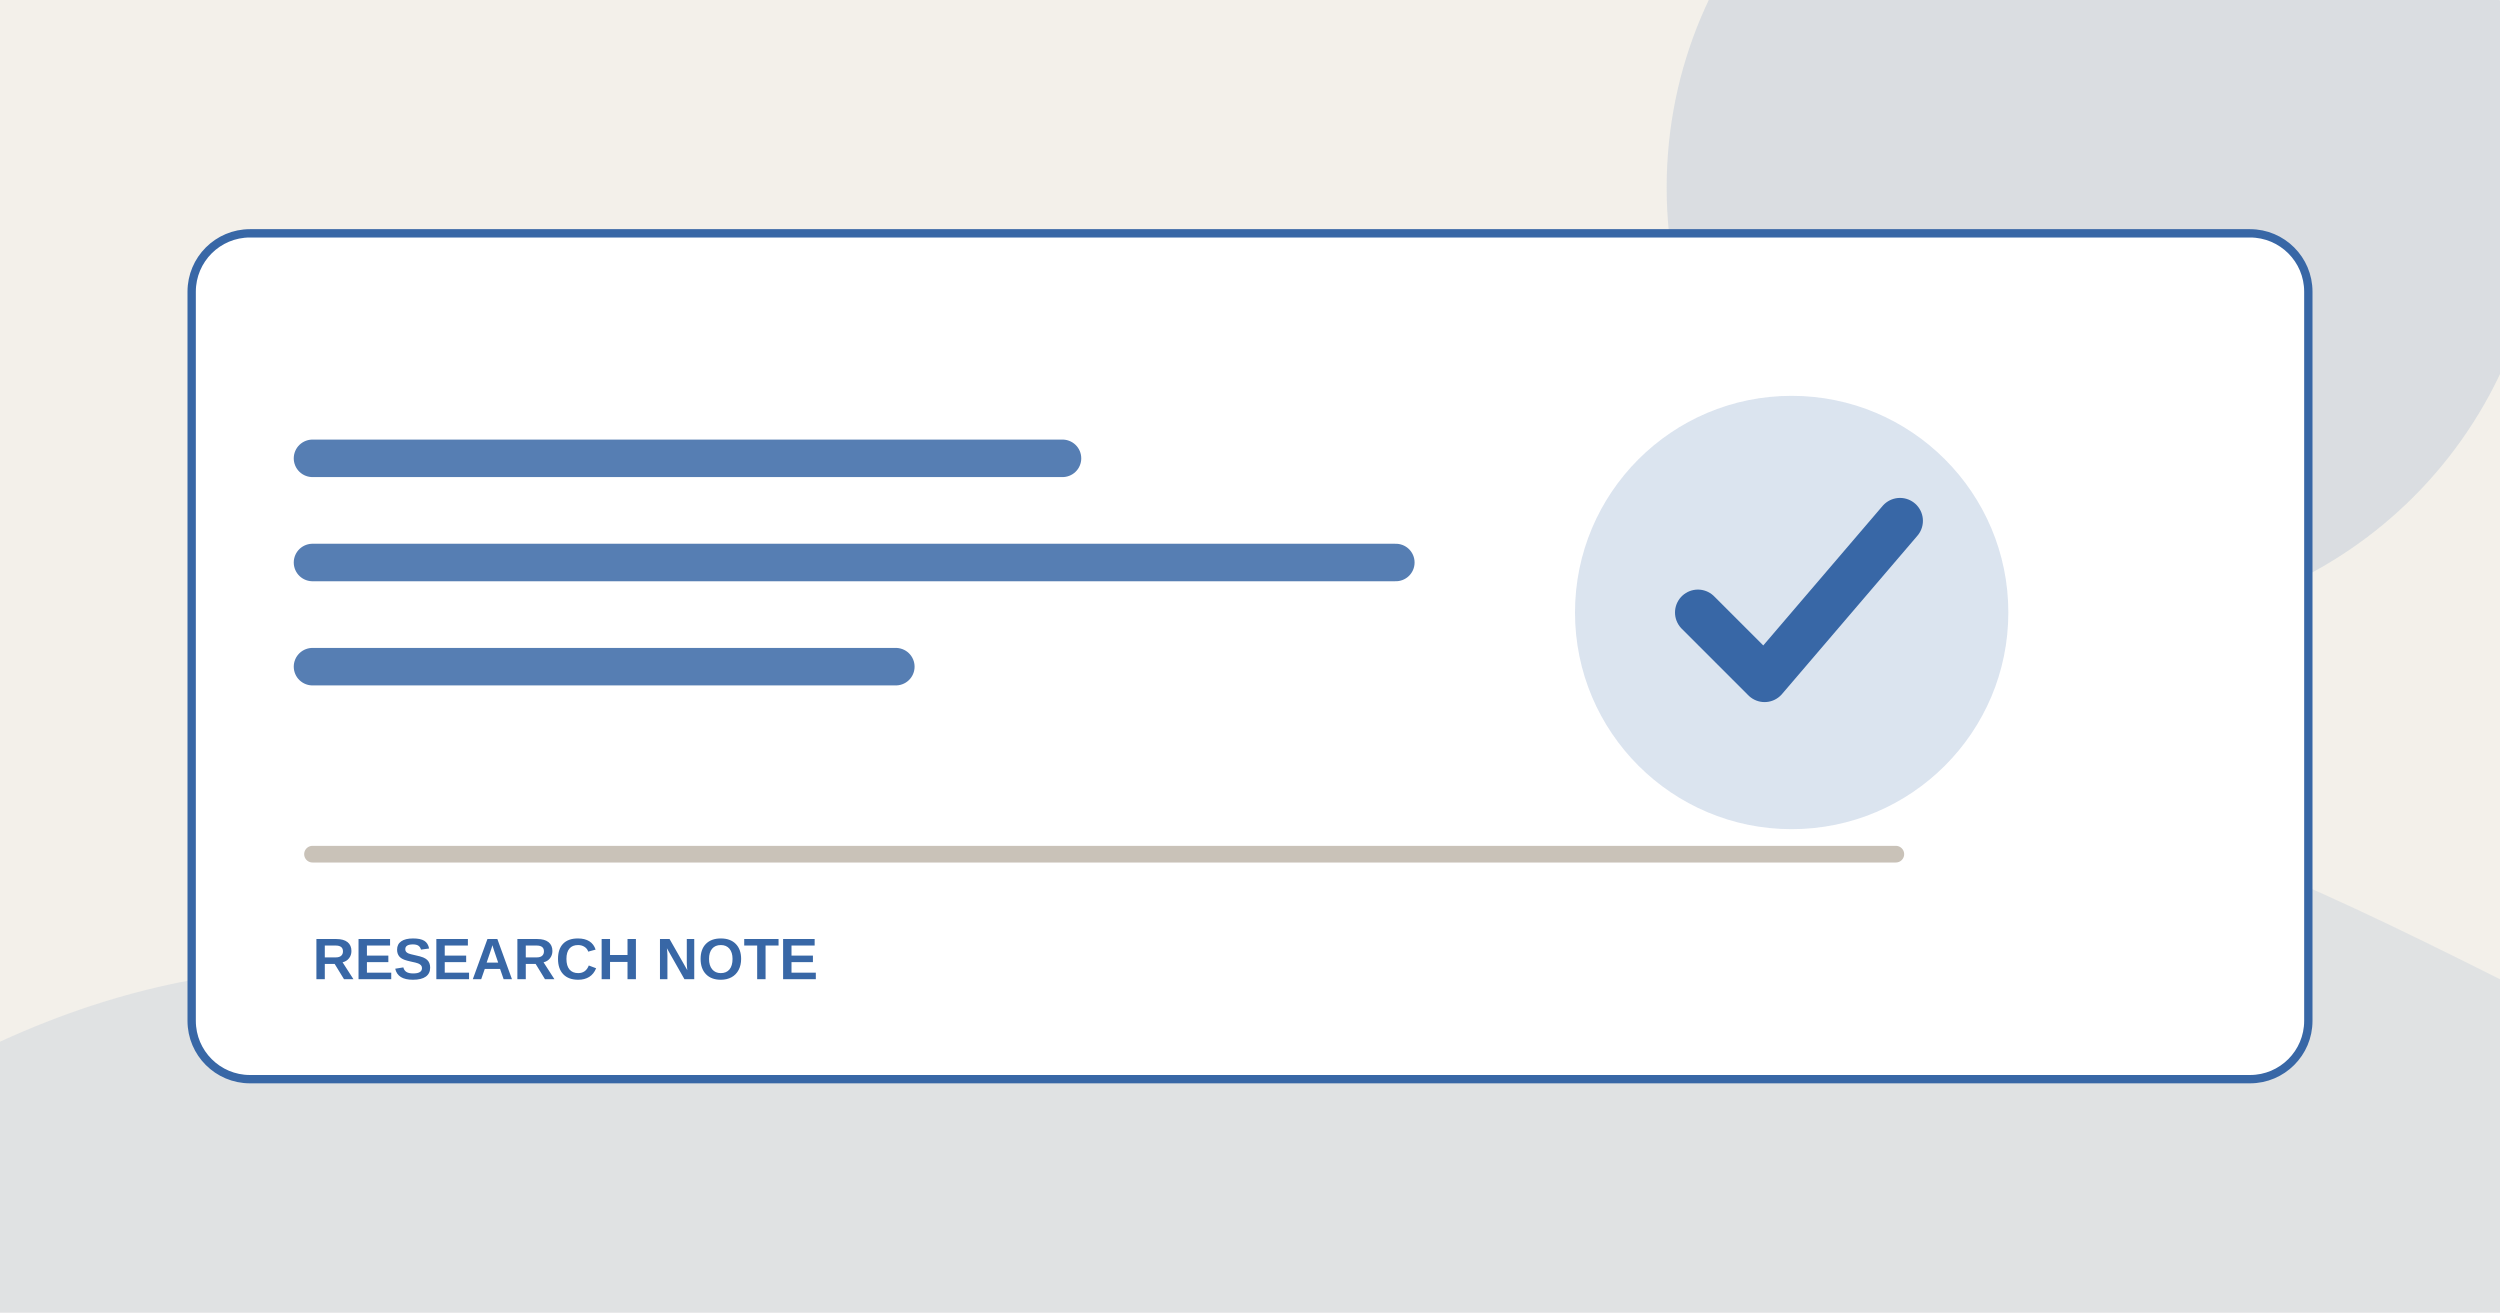
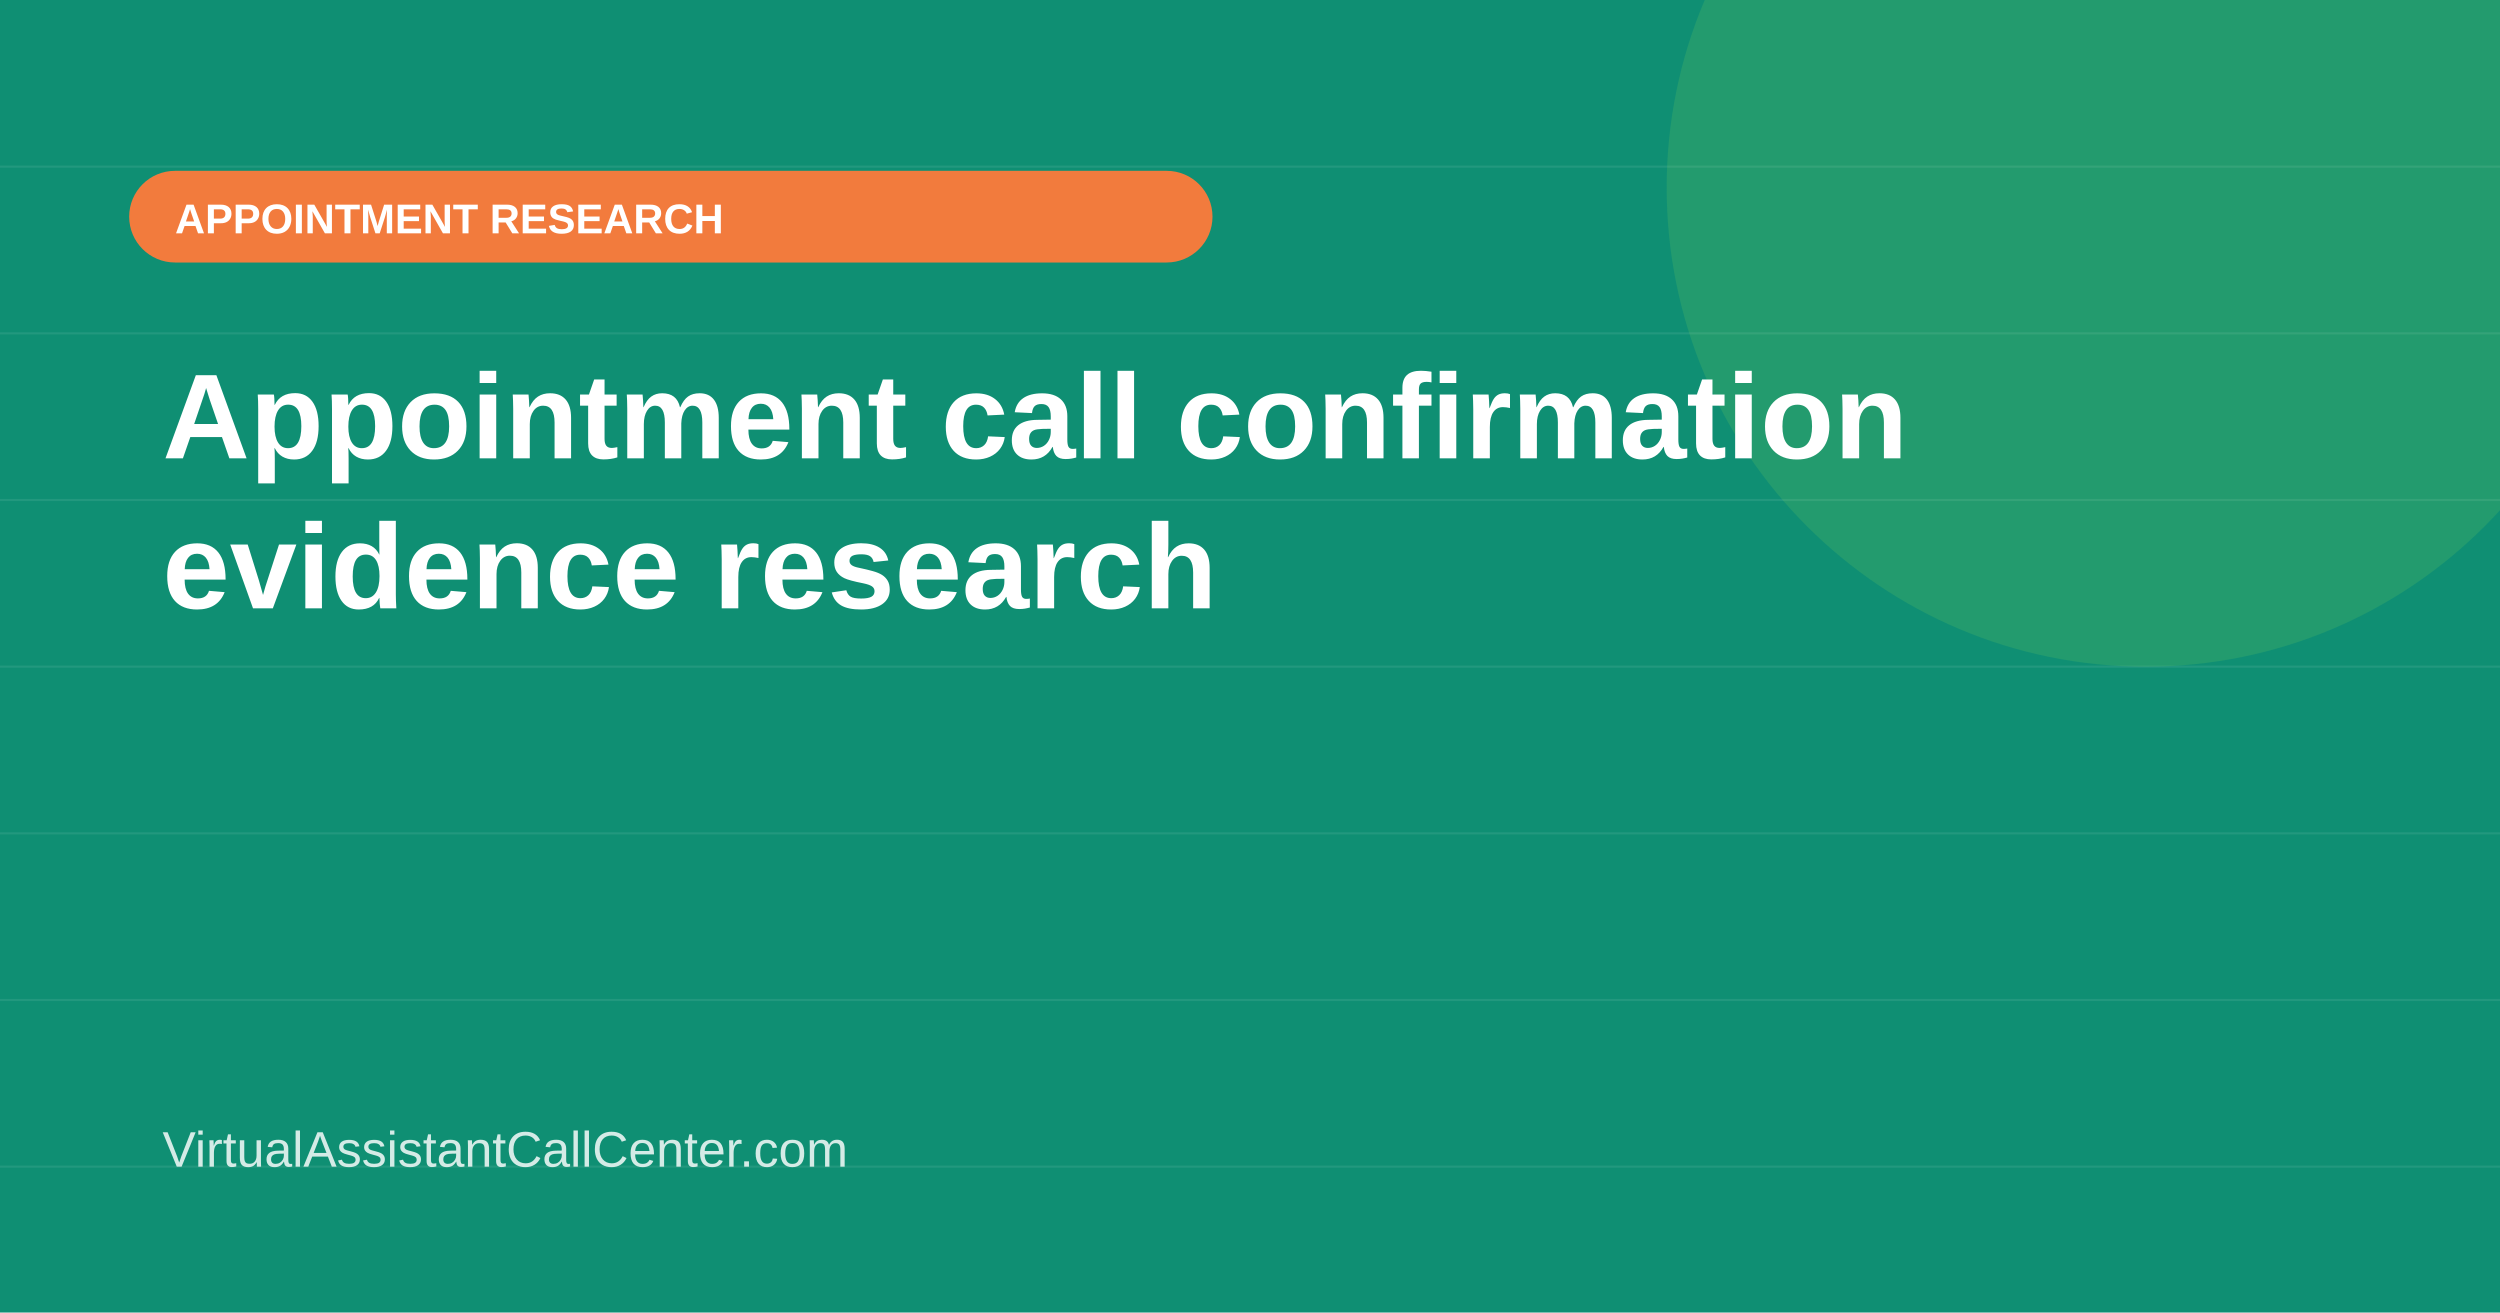
- <svg xmlns="http://www.w3.org/2000/svg" width="1200" height="630" viewBox="0 0 1200 630">
-   <rect width="1200" height="630" fill="#f3f0ea" />
-   <circle cx="1010" cy="90" r="210" fill="#3867a6" opacity=".14" />
-   <path d="M0 500 C240 390 380 580 650 460 S1000 370 1200 470 V630 H0Z" fill="#3867a6" opacity=".10" />
-   <rect x="92" y="112" width="1016" height="406" rx="28" fill="#fff" stroke="#3867a6" stroke-width="4" />
-   <path d="M150 220h360M150 270h520M150 320h280" stroke="#3867a6" stroke-width="18" stroke-linecap="round" opacity=".85" />
-   <circle cx="860" cy="294" r="104" fill="#3867a6" opacity=".18" />
-   <path d="M815 294l32 32 65-76" fill="none" stroke="#3867a6" stroke-width="22" stroke-linecap="round" stroke-linejoin="round" />
-   <path d="M150 410h760" stroke="#c9c2b8" stroke-width="8" stroke-linecap="round" />
-   <text x="150" y="470" font-family="Arial,sans-serif" font-size="28" fill="#3867a6" font-weight="700">RESEARCH NOTE</text>
+ <svg xmlns="http://www.w3.org/2000/svg" width="1200" height="630">
+   <rect width="1200" height="630" fill="#0f8f73" />
+   <path d="M0 80H1200M0 160H1200M0 240H1200M0 320H1200M0 400H1200M0 480H1200M0 560H1200" stroke="#fff" opacity=".08" />
+   <circle cx="1030" cy="90" r="230" fill="#b7f34a" opacity=".12" />
+   <rect x="62" y="82" width="520" height="44" rx="22" fill="#f27b3d" />
+   <text x="84" y="112" fill="white" font-family="Arial,sans-serif" font-size="20" font-weight="700">APPOINTMENT RESEARCH</text>
+   <text x="78" y="220" fill="white" font-family="Arial,sans-serif" font-size="58" font-weight="700">Appointment call confirmation</text>
+   <text x="78" y="292" fill="white" font-family="Arial,sans-serif" font-size="58" font-weight="700">evidence research</text>
+   <text x="78" y="560" fill="white" opacity=".82" font-family="Arial,sans-serif" font-size="24">VirtualAssistantCallCenter.com</text>
</svg>
